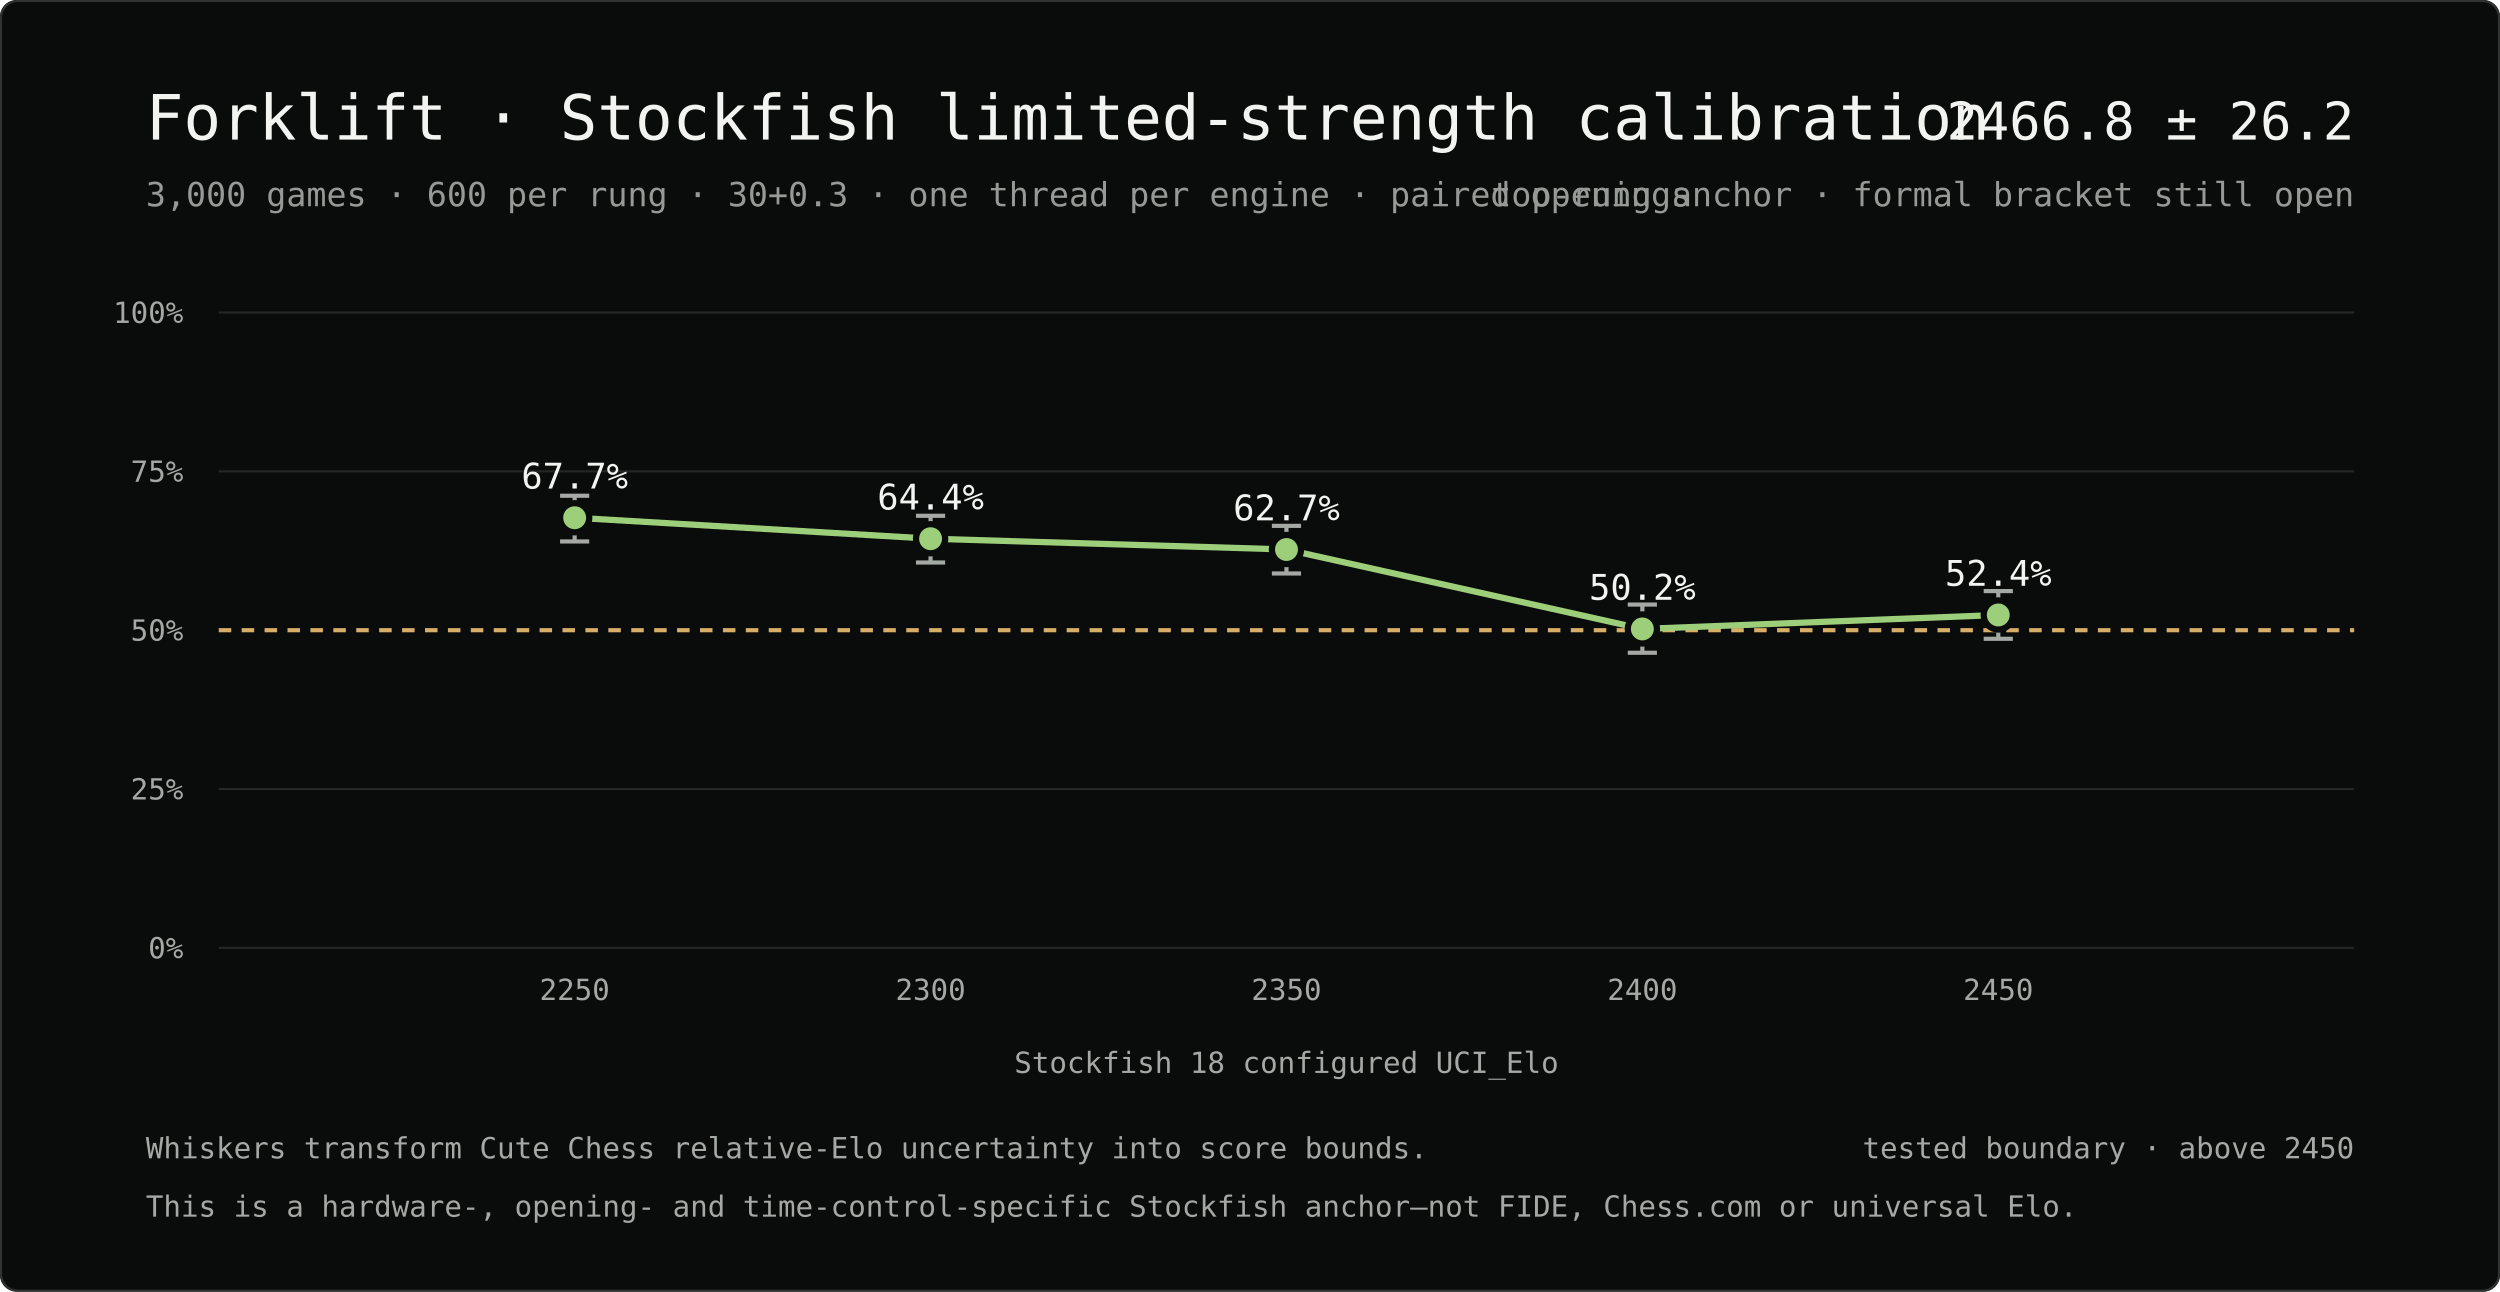
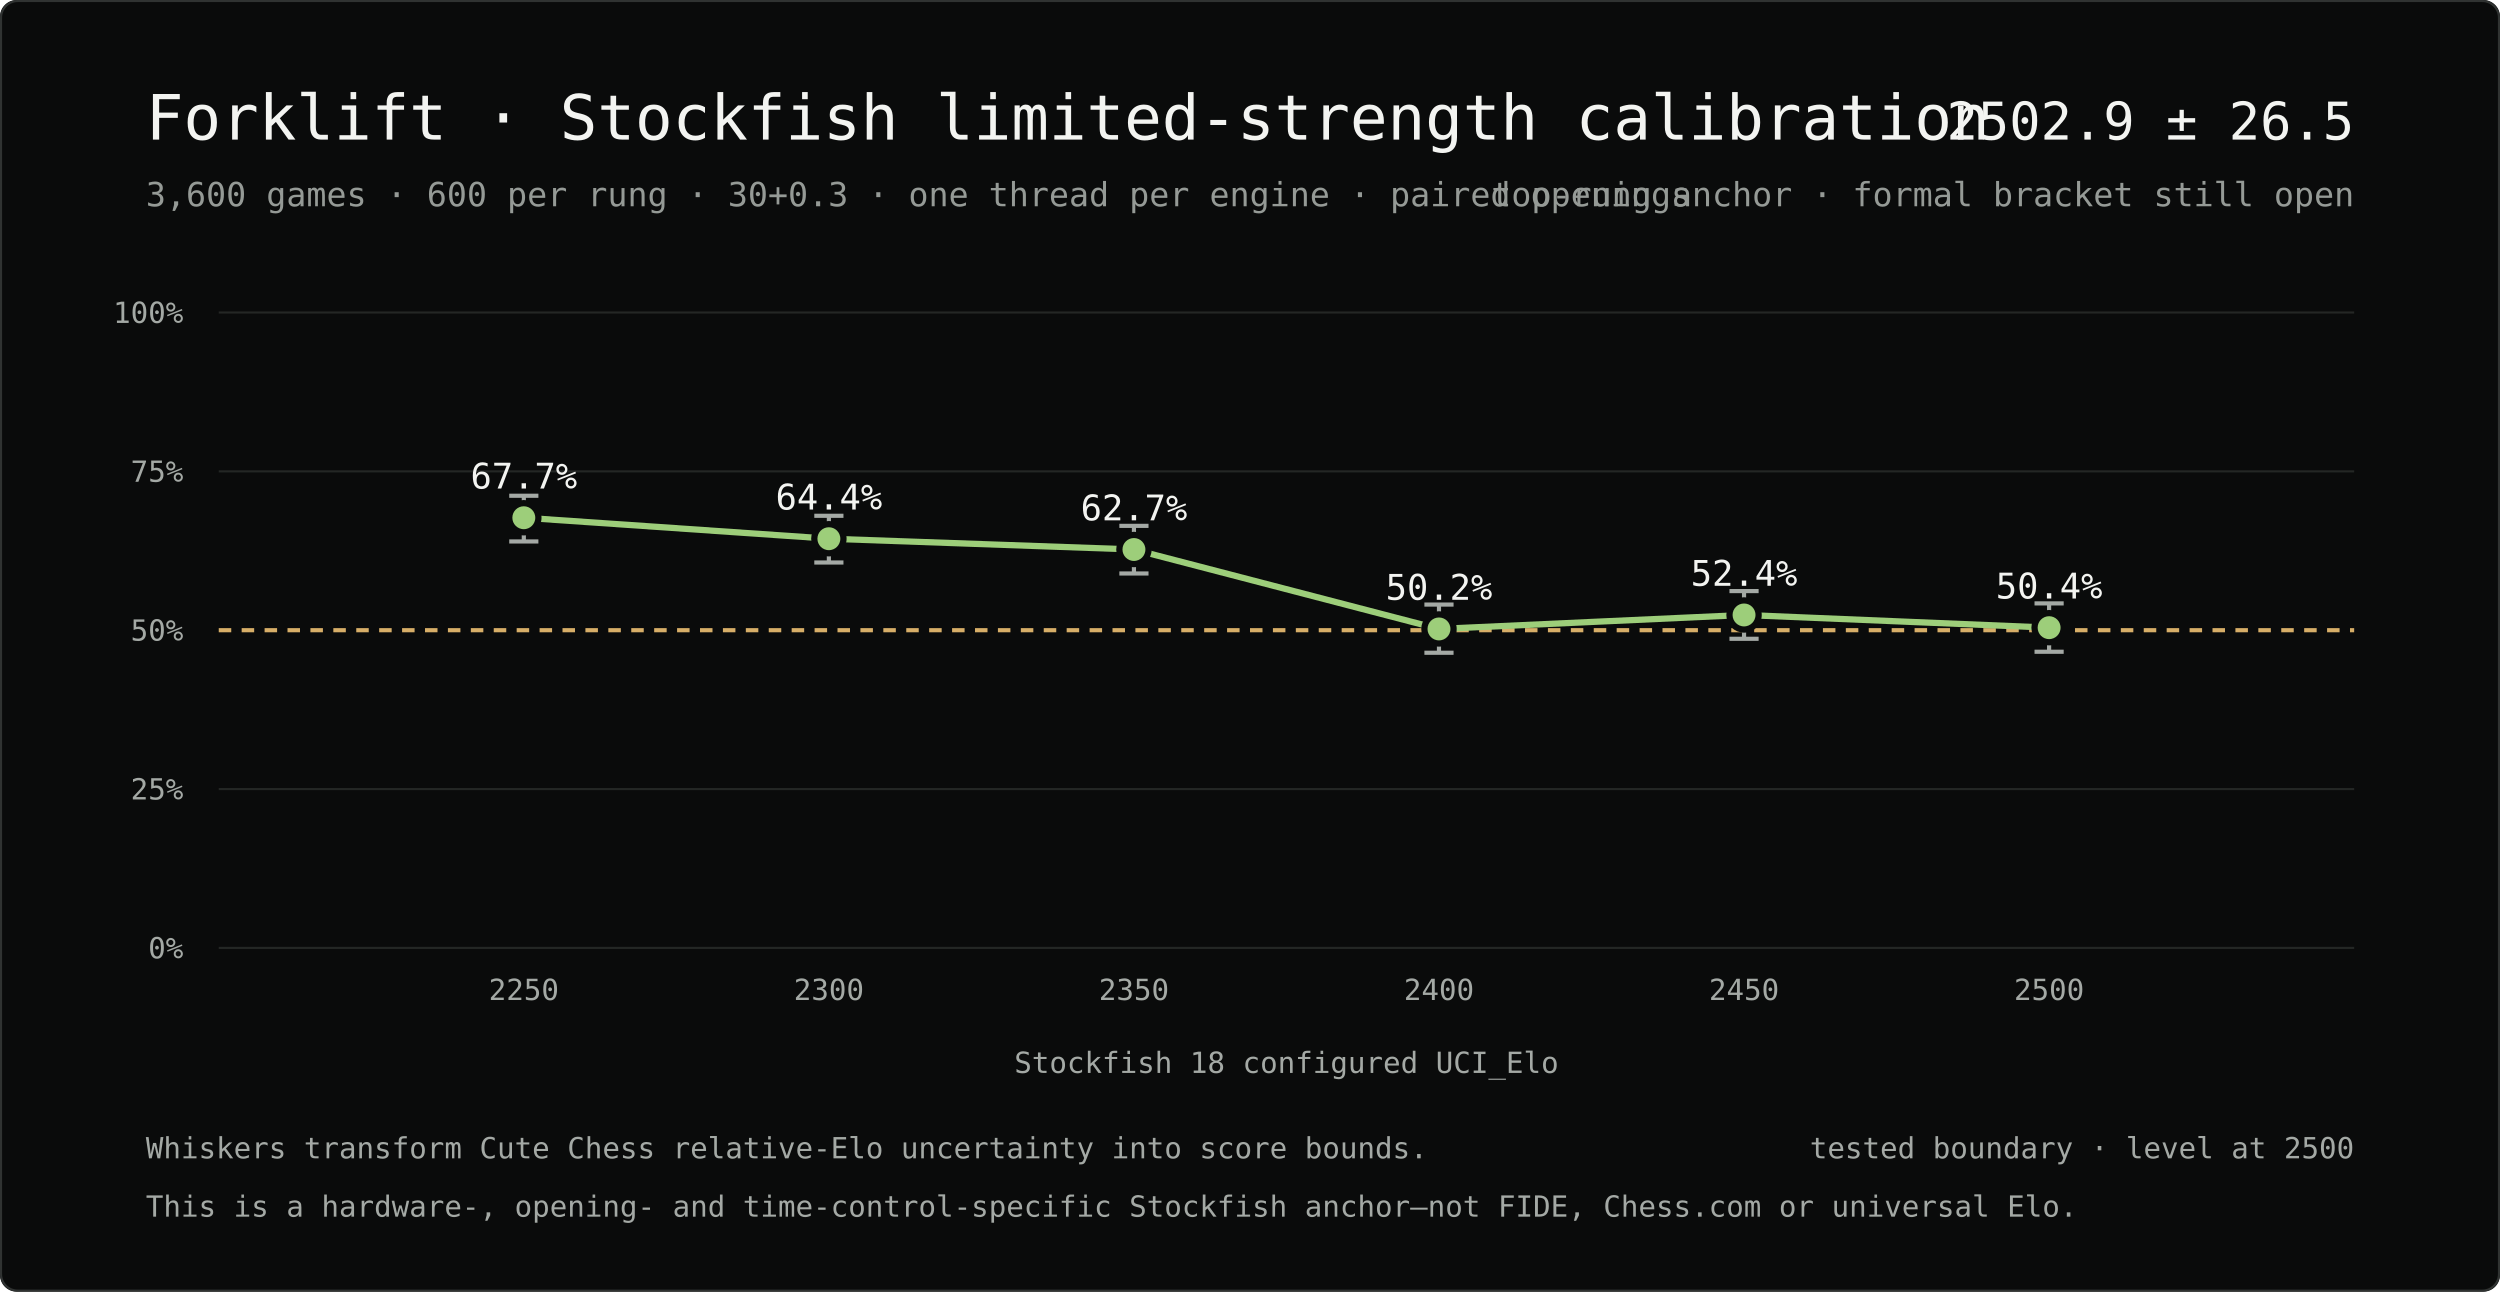
<svg xmlns="http://www.w3.org/2000/svg" width="1200" height="620" viewBox="0 0 1200 620" role="img" aria-labelledby="title desc">
  <style>
    .bg { fill: #0a0b0b; }
    .frame { fill: none; stroke: #303332; stroke-width: 1; }
    .title { fill: #f3f4f1; font: 500 30px ui-monospace, SFMono-Regular, Consolas, monospace; }
    .sub { fill: #959a96; font: 400 16px ui-monospace, SFMono-Regular, Consolas, monospace; }
    .label { fill: #f3f4f1; font: 500 17px ui-monospace, SFMono-Regular, Consolas, monospace; }
    .small { fill: #a4a9a5; font: 400 14px ui-monospace, SFMono-Regular, Consolas, monospace; }
    .value { fill: #f3f4f1; font: 500 25px ui-monospace, SFMono-Regular, Consolas, monospace; }
    .win { fill: #9dce7a; }
    .draw { fill: #6d736f; }
    .loss { fill: #c77878; }
    .neutral { fill: #c8ccc7; }
    .accent { fill: #9dce7a; }
    .warning { fill: #d7ae68; }
    .threshold { stroke: #d7ae68; stroke-width: 2; stroke-dasharray: 6 5; }
    .grid { stroke: #242725; stroke-width: 1; }
    .curve { fill: none; stroke: #9dce7a; stroke-width: 3; }
    .ci { stroke: #a4a9a5; stroke-width: 2; }
    .point { fill: #9dce7a; stroke: #0a0b0b; stroke-width: 3; }
  </style>
  <rect class="bg" width="1200" height="620" rx="8" />
  <rect class="frame" x="0.5" y="0.5" width="1199" height="619" rx="8" />
  <text class="title" x="70" y="67">Forklift · Stockfish limited-strength calibration</text>
-   <text class="sub" x="70" y="99">3,000 games · 600 per rung · 30+0.3 · one thread per engine · paired openings</text>
-   <text class="value" x="1130" y="67" text-anchor="end">2466.8 ± 26.2</text>
+   <text class="sub" x="70" y="99">3,600 games · 600 per rung · 30+0.3 · one thread per engine · paired openings</text>
+   <text class="value" x="1130" y="67" text-anchor="end">2502.9 ± 26.5</text>
  <text class="sub" x="1130" y="99" text-anchor="end">top-rung anchor · formal bracket still open</text>
  <line class="grid" x1="105.0" y1="455.00" x2="1130.0" y2="455.00" />
  <text class="small" x="88" y="460.00" text-anchor="end">0%</text>
  <line class="grid" x1="105.0" y1="378.75" x2="1130.0" y2="378.75" />
  <text class="small" x="88" y="383.75" text-anchor="end">25%</text>
  <line class="threshold" x1="105.0" y1="302.50" x2="1130.0" y2="302.50" />
  <text class="small" x="88" y="307.50" text-anchor="end">50%</text>
  <line class="grid" x1="105.0" y1="226.25" x2="1130.0" y2="226.25" />
  <text class="small" x="88" y="231.25" text-anchor="end">75%</text>
  <line class="grid" x1="105.0" y1="150.00" x2="1130.0" y2="150.00" />
  <text class="small" x="88" y="155.00" text-anchor="end">100%</text>
-   <line class="ci" x1="275.83" y1="237.96" x2="275.83" y2="259.90" />
-   <line class="ci" x1="268.83" y1="237.96" x2="282.83" y2="237.96" />
-   <line class="ci" x1="268.83" y1="259.90" x2="282.83" y2="259.90" />
-   <text class="small" x="275.83" y="480" text-anchor="middle">2250</text>
-   <line class="ci" x1="446.67" y1="247.58" x2="446.67" y2="270.00" />
-   <line class="ci" x1="439.67" y1="247.58" x2="453.67" y2="247.58" />
-   <line class="ci" x1="439.67" y1="270.00" x2="453.67" y2="270.00" />
-   <text class="small" x="446.67" y="480" text-anchor="middle">2300</text>
-   <line class="ci" x1="617.50" y1="252.41" x2="617.50" y2="275.27" />
-   <line class="ci" x1="610.50" y1="252.41" x2="624.50" y2="252.41" />
-   <line class="ci" x1="610.50" y1="275.27" x2="624.50" y2="275.27" />
-   <text class="small" x="617.50" y="480" text-anchor="middle">2350</text>
-   <line class="ci" x1="788.33" y1="290.19" x2="788.33" y2="313.32" />
-   <line class="ci" x1="781.33" y1="290.19" x2="795.33" y2="290.19" />
-   <line class="ci" x1="781.33" y1="313.32" x2="795.33" y2="313.32" />
-   <text class="small" x="788.33" y="480" text-anchor="middle">2400</text>
-   <line class="ci" x1="959.17" y1="283.72" x2="959.17" y2="306.62" />
-   <line class="ci" x1="952.17" y1="283.72" x2="966.17" y2="283.72" />
-   <line class="ci" x1="952.17" y1="306.62" x2="966.17" y2="306.62" />
-   <text class="small" x="959.17" y="480" text-anchor="middle">2450</text>
-   <path class="curve" d="M 275.83 248.51 L 446.67 258.58 L 617.50 263.76 L 788.33 301.89 L 959.17 295.18" />
-   <circle class="point" cx="275.83" cy="248.51" r="7" />
-   <text class="label" x="275.83" y="234.51" text-anchor="middle">67.7%</text>
-   <circle class="point" cx="446.67" cy="258.58" r="7" />
-   <text class="label" x="446.67" y="244.58" text-anchor="middle">64.4%</text>
-   <circle class="point" cx="617.50" cy="263.76" r="7" />
-   <text class="label" x="617.50" y="249.76" text-anchor="middle">62.7%</text>
-   <circle class="point" cx="788.33" cy="301.89" r="7" />
-   <text class="label" x="788.33" y="287.89" text-anchor="middle">50.2%</text>
-   <circle class="point" cx="959.17" cy="295.18" r="7" />
-   <text class="label" x="959.17" y="281.18" text-anchor="middle">52.4%</text>
+   <line class="ci" x1="251.43" y1="237.96" x2="251.43" y2="259.90" />
+   <line class="ci" x1="244.43" y1="237.96" x2="258.43" y2="237.96" />
+   <line class="ci" x1="244.43" y1="259.90" x2="258.43" y2="259.90" />
+   <text class="small" x="251.43" y="480" text-anchor="middle">2250</text>
+   <line class="ci" x1="397.86" y1="247.58" x2="397.86" y2="270.00" />
+   <line class="ci" x1="390.86" y1="247.58" x2="404.86" y2="247.58" />
+   <line class="ci" x1="390.86" y1="270.00" x2="404.86" y2="270.00" />
+   <text class="small" x="397.86" y="480" text-anchor="middle">2300</text>
+   <line class="ci" x1="544.29" y1="252.41" x2="544.29" y2="275.27" />
+   <line class="ci" x1="537.29" y1="252.41" x2="551.29" y2="252.41" />
+   <line class="ci" x1="537.29" y1="275.27" x2="551.29" y2="275.27" />
+   <text class="small" x="544.29" y="480" text-anchor="middle">2350</text>
+   <line class="ci" x1="690.71" y1="290.19" x2="690.71" y2="313.32" />
+   <line class="ci" x1="683.71" y1="290.19" x2="697.71" y2="290.19" />
+   <line class="ci" x1="683.71" y1="313.32" x2="697.71" y2="313.32" />
+   <text class="small" x="690.71" y="480" text-anchor="middle">2400</text>
+   <line class="ci" x1="837.14" y1="283.72" x2="837.14" y2="306.62" />
+   <line class="ci" x1="830.14" y1="283.72" x2="844.14" y2="283.72" />
+   <line class="ci" x1="830.14" y1="306.62" x2="844.14" y2="306.62" />
+   <text class="small" x="837.14" y="480" text-anchor="middle">2450</text>
+   <line class="ci" x1="983.57" y1="289.63" x2="983.57" y2="312.84" />
+   <line class="ci" x1="976.57" y1="289.63" x2="990.57" y2="289.63" />
+   <line class="ci" x1="976.57" y1="312.84" x2="990.57" y2="312.84" />
+   <text class="small" x="983.57" y="480" text-anchor="middle">2500</text>
+   <path class="curve" d="M 251.43 248.51 L 397.86 258.58 L 544.29 263.76 L 690.71 301.89 L 837.14 295.18 L 983.57 301.28" />
+   <circle class="point" cx="251.43" cy="248.51" r="7" />
+   <text class="label" x="251.43" y="234.51" text-anchor="middle">67.7%</text>
+   <circle class="point" cx="397.86" cy="258.58" r="7" />
+   <text class="label" x="397.86" y="244.58" text-anchor="middle">64.4%</text>
+   <circle class="point" cx="544.29" cy="263.76" r="7" />
+   <text class="label" x="544.29" y="249.76" text-anchor="middle">62.7%</text>
+   <circle class="point" cx="690.71" cy="301.89" r="7" />
+   <text class="label" x="690.71" y="287.89" text-anchor="middle">50.2%</text>
+   <circle class="point" cx="837.14" cy="295.18" r="7" />
+   <text class="label" x="837.14" y="281.18" text-anchor="middle">52.4%</text>
+   <circle class="point" cx="983.57" cy="301.28" r="7" />
+   <text class="label" x="983.57" y="287.28" text-anchor="middle">50.4%</text>
  <text class="small" x="617.50" y="515" text-anchor="middle">Stockfish 18 configured UCI_Elo</text>
  <text class="small" x="70" y="556">Whiskers transform Cute Chess relative-Elo uncertainty into score bounds.</text>
-   <text class="small" x="1130" y="556" text-anchor="end">tested boundary · above 2450</text>
+   <text class="small" x="1130" y="556" text-anchor="end">tested boundary · level at 2500</text>
  <text class="small" x="70" y="584">This is a hardware-, opening- and time-control-specific Stockfish anchor—not FIDE, Chess.com or universal Elo.</text>
</svg>
